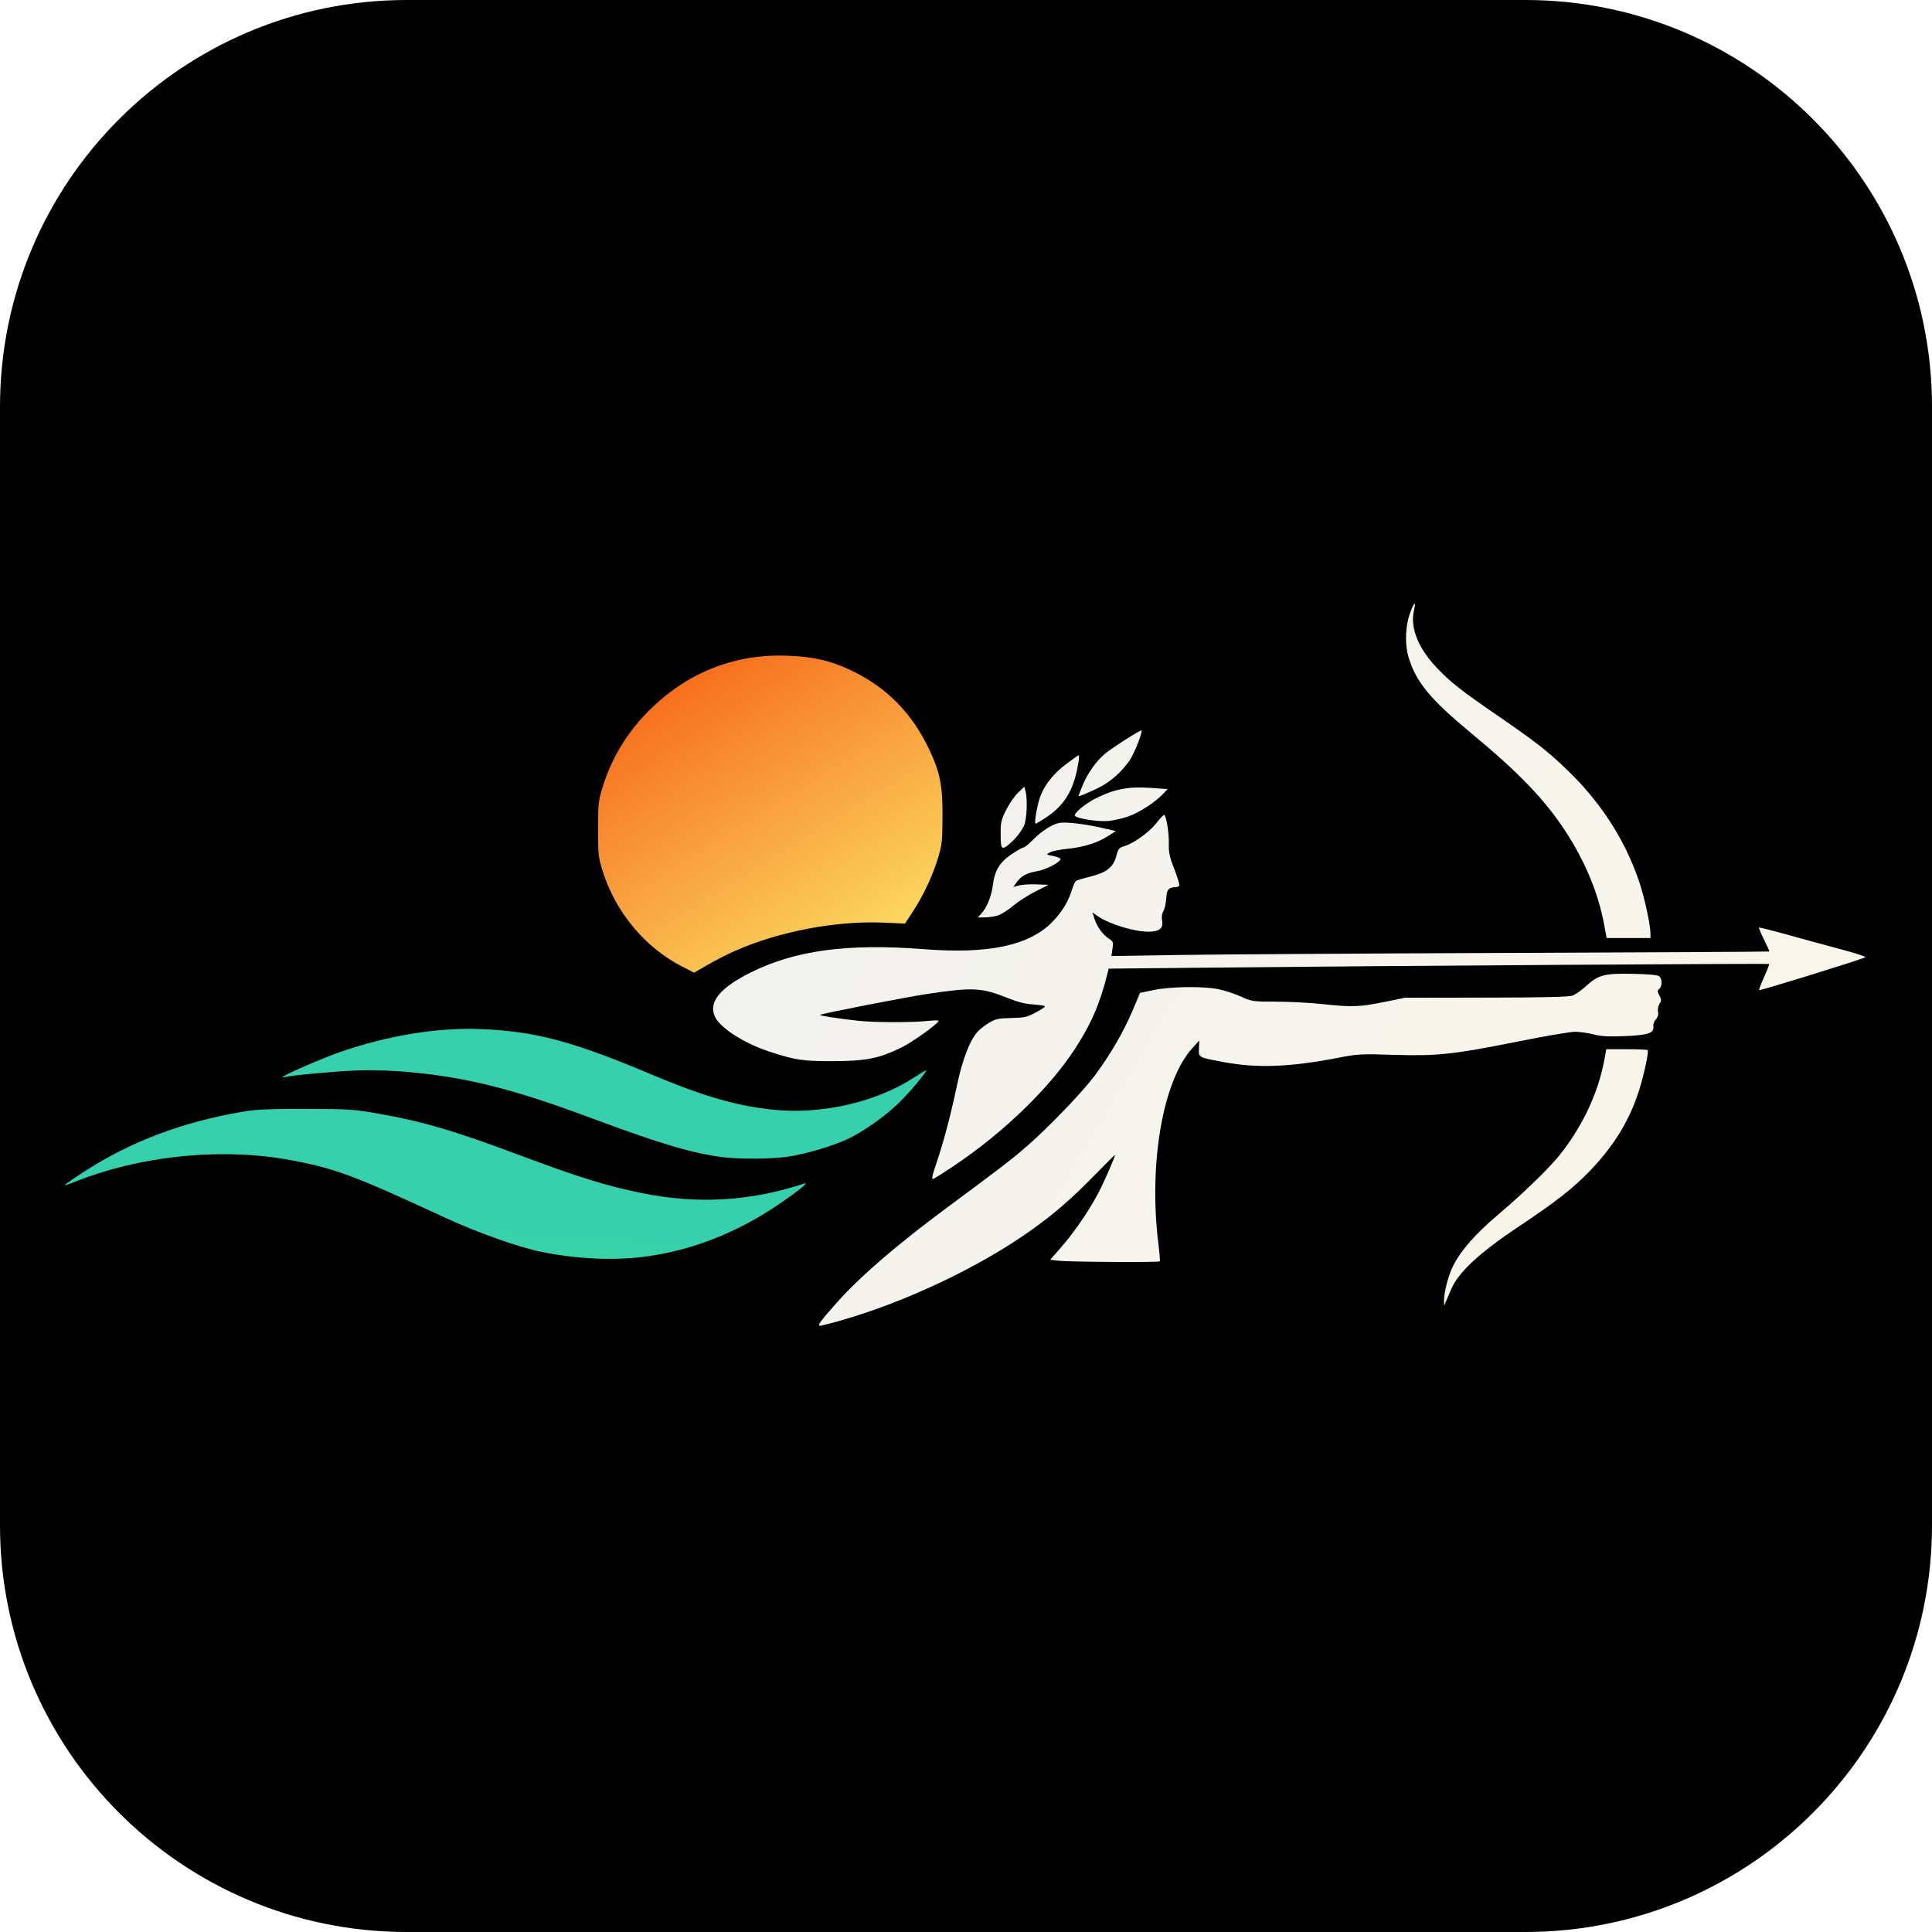
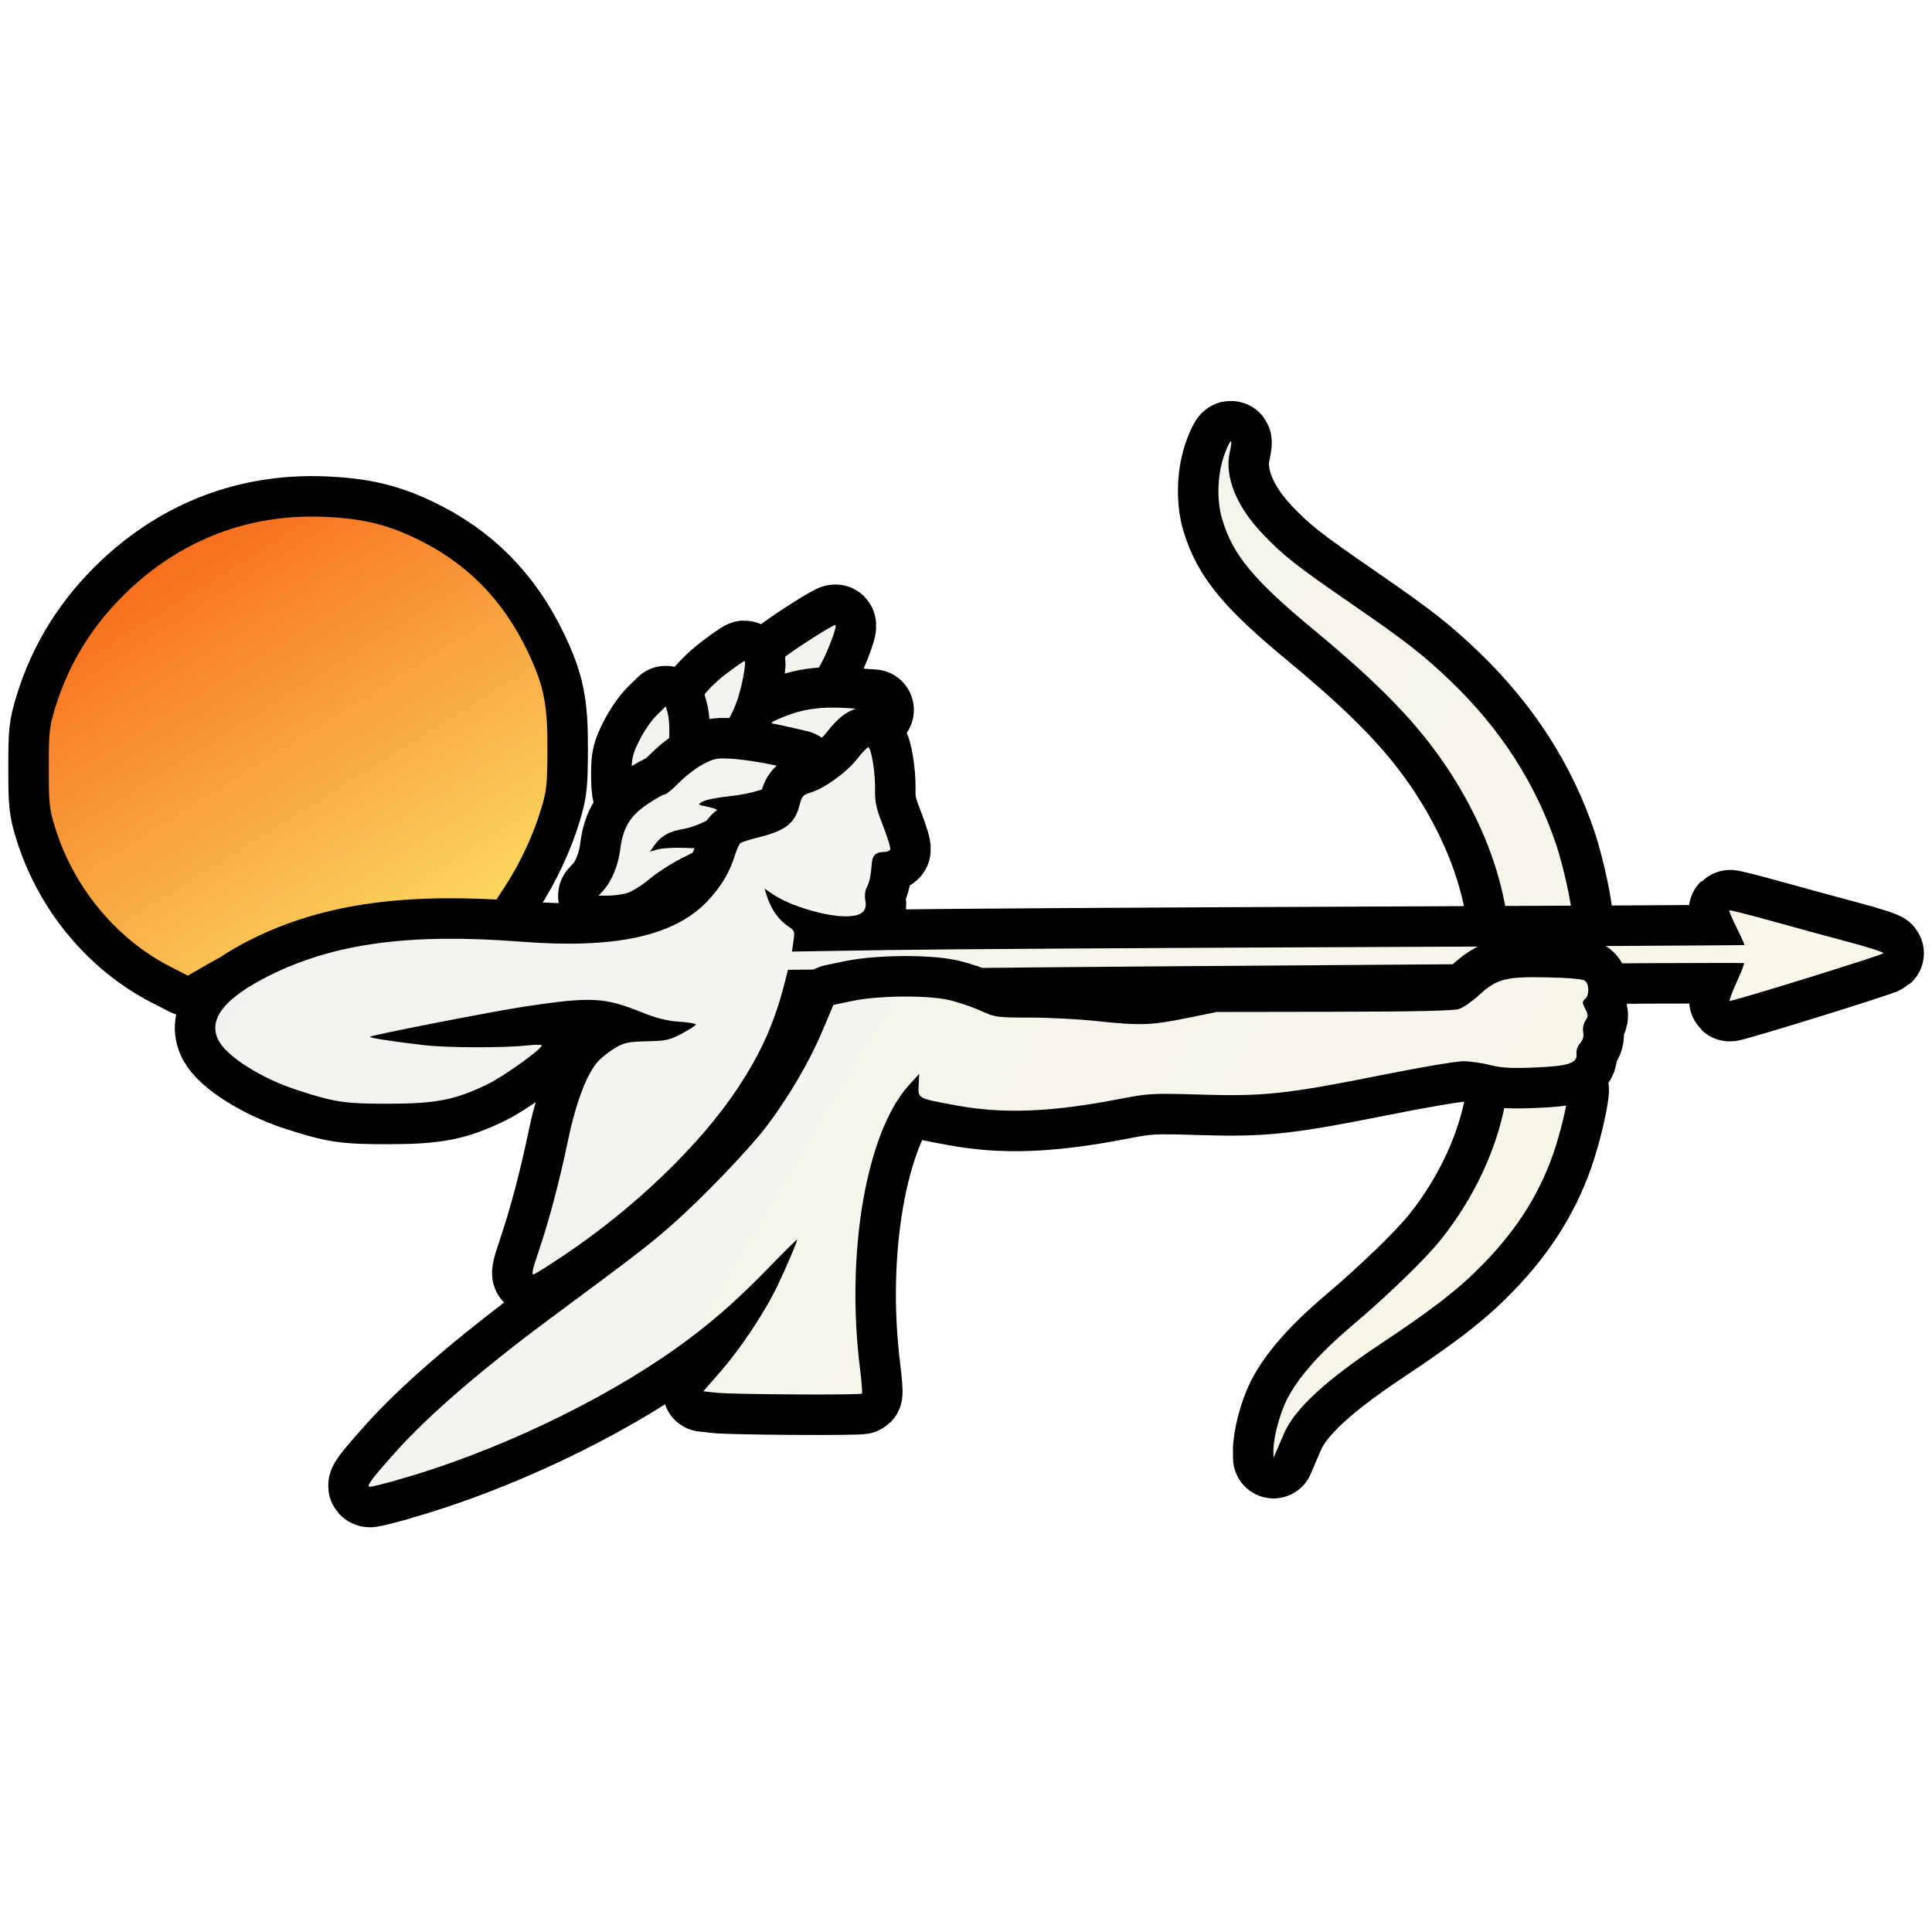
- <svg xmlns="http://www.w3.org/2000/svg" xmlns:xlink="http://www.w3.org/1999/xlink" viewBox="9.7 -12.4 76 76">
+ <svg xmlns="http://www.w3.org/2000/svg" xmlns:xlink="http://www.w3.org/1999/xlink" viewBox="31.9 -0.65 52.5 52.5">
  <defs id="defs1">
    <linearGradient id="linearGradient133">
      <stop style="stop-color:#f76b1c;stop-opacity:1;" offset="0" id="stop133" />
      <stop style="stop-color:#fbda61;stop-opacity:1;" offset="1" id="stop134" />
    </linearGradient>
    <linearGradient id="linearGradient131">
      <stop style="stop-color:#f1f1f0;stop-opacity:1;" offset="0" id="stop131" />
      <stop style="stop-color:#faf7ea;stop-opacity:1;" offset="1" id="stop132" />
    </linearGradient>
    <linearGradient id="linearGradient129">
      <stop style="stop-color:#36d0ac;stop-opacity:1;" offset="0.057" id="stop129" />
      <stop style="stop-color:#60f770;stop-opacity:1;" offset="1" id="stop130" />
    </linearGradient>
    <linearGradient xlink:href="#linearGradient129" id="linearGradient130" x1="14.22" y1="36.916" x2="13.43" y2="51.979" gradientUnits="userSpaceOnUse" />
    <linearGradient xlink:href="#linearGradient129" id="linearGradient130-1" x1="8.4" y1="39.208" x2="19.25" y2="49.686" gradientUnits="userSpaceOnUse" />
    <linearGradient xlink:href="#linearGradient131" id="linearGradient132" x1="40.395" y1="17.88" x2="79.247" y2="41.224" gradientUnits="userSpaceOnUse" />
    <linearGradient xlink:href="#linearGradient133" id="linearGradient134" x1="35.815" y1="16.615" x2="42.996" y2="28.107" gradientUnits="userSpaceOnUse" />
  </defs>
-   <rect x="9.7" y="-12.4" width="76" height="76" rx="16" fill="#000" />
-   <g transform="translate(0.5958692,-2.735163)">
+   <g style="stroke:#000;stroke-width:2.2;stroke-linejoin:round;paint-order:stroke" transform="translate(0.5958692,-2.735163)">
    <path style="fill:url(#linearGradient132);fill-opacity:1" d="m 52.31,21.328 c 0.462,-0.224 0.918,-0.624 1.234,-1.085 0.174,-0.253 0.517,-1.121 0.464,-1.174 -0.034,-0.034 -1.162,0.686 -1.434,0.914 -0.346,0.29 -0.699,0.788 -0.884,1.247 -0.089,0.221 -0.162,0.41 -0.162,0.42 0,0.033 0.326,-0.102 0.781,-0.322 z" />
    <path style="fill:url(#linearGradient132);fill-opacity:1" d="m 53.48,22.455 c 0.427,-0.146 1.063,-0.557 1.381,-0.893 l 0.176,-0.186 -0.623,-0.044 c -0.922,-0.065 -1.457,0.034 -2.214,0.413 -0.421,0.21 -0.888,0.609 -0.808,0.689 0.107,0.107 0.92,0.231 1.294,0.198 0.206,-0.018 0.564,-0.098 0.795,-0.177 z" />
    <path style="fill:url(#linearGradient132);fill-opacity:1" d="m 50.272,22.48 c 0.576,-0.385 0.913,-0.843 1.112,-1.512 0.114,-0.385 0.202,-0.92 0.151,-0.92 -0.021,8e-6 -0.234,0.148 -0.473,0.328 -0.501,0.377 -0.858,0.817 -1.027,1.266 -0.131,0.348 -0.261,1.094 -0.191,1.094 0.025,0 0.217,-0.115 0.428,-0.255 z" />
    <path style="fill:url(#linearGradient132);fill-opacity:1" d="m 49.092,23.256 c 0.111,-0.127 0.246,-0.331 0.3,-0.454 0.105,-0.242 0.138,-1.04 0.055,-1.342 l -0.05,-0.181 -0.25,0.244 c -0.137,0.134 -0.347,0.437 -0.465,0.674 -0.186,0.372 -0.215,0.491 -0.215,0.886 0,0.626 0.028,0.686 0.249,0.529 0.096,-0.068 0.265,-0.228 0.376,-0.354 z" />
    <path style="fill:url(#linearGradient132);fill-opacity:1" d="m 48.348,26.351 c 0.132,-0.04 0.402,-0.209 0.601,-0.377 0.199,-0.168 0.596,-0.424 0.884,-0.569 l 0.522,-0.263 -0.476,-0.018 c -0.262,-0.01 -0.575,0.009 -0.695,0.042 l -0.219,0.06 0.124,-0.174 c 0.183,-0.256 0.404,-0.379 0.8,-0.444 0.34,-0.055 0.887,-0.332 0.933,-0.471 0.012,-0.037 -0.112,-0.094 -0.276,-0.126 -0.294,-0.058 -0.296,-0.06 -0.145,-0.145 0.084,-0.047 0.394,-0.11 0.688,-0.14 0.638,-0.064 1.187,-0.236 1.603,-0.503 l 0.306,-0.195 -0.5,-0.116 c -0.695,-0.161 -1.459,-0.253 -1.719,-0.206 -0.284,0.051 -0.71,0.325 -1.06,0.683 -0.153,0.156 -0.312,0.284 -0.352,0.284 -0.04,0 -0.246,0.115 -0.456,0.256 -0.482,0.322 -0.676,0.639 -0.75,1.223 -0.056,0.446 -0.234,0.881 -0.462,1.13 l -0.129,0.141 h 0.269 c 0.148,0 0.377,-0.032 0.509,-0.072 z" />
    <path style="fill:url(#linearGradient132);fill-opacity:1" d="m 74.029,27.05 c 0,-0.327 -0.234,-1.404 -0.436,-2.009 -0.554,-1.655 -1.511,-3.142 -2.853,-4.432 -0.751,-0.721 -1.213,-1.083 -2.679,-2.093 -1.542,-1.062 -1.888,-1.335 -2.455,-1.932 -0.706,-0.743 -1.031,-1.555 -0.885,-2.207 0.091,-0.408 0.031,-0.396 -0.131,0.025 -0.207,0.539 -0.235,1.27 -0.069,1.812 0.296,0.968 0.856,1.639 2.506,3.005 1.819,1.506 2.847,2.577 3.646,3.797 0.776,1.185 1.294,2.424 1.524,3.641 l 0.109,0.577 h 0.862 0.862 z" />
    <path style="fill:url(#linearGradient134);fill-opacity:1" d="m 38.037,27.732 c 1.719,-0.758 3.958,-1.182 5.815,-1.103 l 0.854,0.036 0.314,-0.481 c 0.412,-0.63 0.777,-1.409 0.986,-2.106 0.154,-0.512 0.17,-0.659 0.174,-1.625 0.006,-1.227 -0.096,-1.735 -0.528,-2.646 -0.681,-1.434 -1.681,-2.443 -3.072,-3.103 -0.808,-0.383 -1.46,-0.533 -2.488,-0.575 -2.01,-0.081 -3.836,0.611 -5.307,2.011 -0.954,0.908 -1.61,1.962 -1.984,3.188 -0.158,0.519 -0.171,0.645 -0.171,1.625 0,0.978 0.013,1.106 0.169,1.612 0.502,1.632 1.666,3.038 3.137,3.79 l 0.472,0.242 0.545,-0.314 c 0.3,-0.173 0.788,-0.421 1.084,-0.552 z" />
-     <path style="fill:url(#linearGradient130);fill-opacity:1" d="m 40.154,35.827 c 0.683,-0.109 1.663,-0.398 2.246,-0.663 0.627,-0.284 1.549,-0.933 2.088,-1.468 0.418,-0.415 0.912,-0.998 1.059,-1.25 0.022,-0.038 -0.185,0.079 -0.46,0.26 -1.475,0.97 -3.62,1.472 -5.506,1.288 -1.464,-0.143 -2.776,-0.519 -4.833,-1.385 -3.123,-1.314 -4.559,-1.699 -6.688,-1.791 -1.733,-0.075 -3.705,0.247 -5.629,0.919 -0.608,0.212 -2.083,0.851 -2.183,0.946 -0.04,0.038 -0.029,0.047 0.031,0.027 0.176,-0.06 1.841,-0.219 2.719,-0.26 1.61,-0.075 3.677,0.152 5.432,0.598 1.237,0.314 2.19,0.624 4.133,1.344 2.566,0.951 3.789,1.311 4.966,1.463 0.681,0.088 1.991,0.074 2.625,-0.027 z" />
    <path style="fill:url(#linearGradient132);fill-opacity:1" d="m 46.62,36.202 c 1.928,-1.289 3.723,-3.017 4.739,-4.56 0.649,-0.986 1.002,-1.79 1.293,-2.945 l 0.065,-0.258 4.078,-0.041 c 7.083,-0.072 21.875,-0.167 21.901,-0.141 0.014,0.014 -0.075,0.244 -0.197,0.511 -0.122,0.268 -0.209,0.499 -0.193,0.515 0.033,0.033 4.105,-1.229 4.177,-1.294 0.026,-0.024 -0.41,-0.165 -0.969,-0.313 -0.559,-0.149 -1.507,-0.407 -2.106,-0.574 -0.599,-0.167 -1.1,-0.292 -1.113,-0.279 -0.013,0.013 0.078,0.227 0.202,0.475 0.125,0.248 0.218,0.458 0.207,0.467 -0.011,0.009 -4.674,0.034 -10.363,0.056 -5.689,0.022 -11.508,0.058 -12.93,0.081 l -2.587,0.041 0.042,-0.282 c 0.039,-0.261 0.029,-0.291 -0.131,-0.396 -0.283,-0.185 -0.489,-0.485 -0.611,-0.89 l -0.043,-0.142 0.228,0.155 c 0.452,0.306 1.413,0.598 1.972,0.598 0.433,0 0.598,-0.135 0.536,-0.441 -0.021,-0.107 -0.006,-0.255 0.033,-0.329 0.079,-0.148 0.12,-0.337 0.143,-0.658 0.016,-0.226 0.111,-0.319 0.327,-0.321 0.075,-5e-4 0.154,-0.028 0.174,-0.061 0.02,-0.033 -0.066,-0.321 -0.191,-0.641 -0.192,-0.488 -0.227,-0.651 -0.22,-1.018 0.008,-0.42 -0.096,-1.073 -0.18,-1.125 -0.022,-0.014 -0.158,0.126 -0.301,0.31 -0.286,0.367 -0.89,0.804 -1.263,0.916 -0.208,0.062 -0.247,0.105 -0.305,0.334 -0.127,0.505 -0.377,0.704 -1.108,0.884 -0.237,0.058 -0.461,0.129 -0.499,0.158 -0.037,0.029 -0.104,0.172 -0.148,0.319 -0.141,0.471 -0.385,0.878 -0.762,1.271 -0.906,0.944 -2.509,1.289 -5.063,1.09 -3.009,-0.235 -5.072,0.044 -6.83,0.921 -1.224,0.611 -1.678,1.19 -1.382,1.762 0.228,0.44 1.161,1.03 2.13,1.347 1.024,0.334 1.302,0.376 2.497,0.374 1.296,-0.003 1.809,-0.104 2.688,-0.533 0.451,-0.22 1.469,-0.951 1.469,-1.054 0,-0.023 -0.19,-0.021 -0.422,0.005 -0.607,0.067 -2.145,0.063 -2.766,-0.009 -0.813,-0.093 -1.508,-0.2 -1.481,-0.228 0.048,-0.048 3.395,-0.702 4.231,-0.826 1.791,-0.267 2.13,-0.25 3.156,0.161 0.402,0.161 0.692,0.234 1.016,0.255 0.249,0.016 0.453,0.05 0.453,0.075 0,0.025 -0.168,0.135 -0.374,0.245 -0.334,0.178 -0.435,0.201 -0.953,0.212 -0.501,0.011 -0.617,0.035 -0.86,0.179 -0.155,0.091 -0.357,0.246 -0.45,0.344 -0.312,0.329 -0.61,1.097 -0.831,2.145 -0.25,1.187 -0.515,2.186 -0.808,3.053 -0.172,0.508 -0.198,0.638 -0.12,0.609 0.054,-0.021 0.415,-0.249 0.801,-0.507 z" />
-     <path style="fill:url(#linearGradient130);fill-opacity:1" d="m 34.488,39.766 c 1.81,-0.237 3.575,-0.924 5.205,-2.026 0.789,-0.533 1.271,-0.922 1.055,-0.85 -2.123,0.703 -4.204,0.824 -6.41,0.376 -1.369,-0.279 -2.493,-0.627 -4.777,-1.483 -2.605,-0.975 -3.845,-1.339 -5.625,-1.649 -0.935,-0.163 -1.117,-0.174 -2.812,-0.177 -1.463,-0.002 -1.939,0.019 -2.469,0.109 -2.386,0.406 -4.443,1.186 -6.271,2.378 -0.401,0.261 -0.729,0.49 -0.729,0.508 0,0.018 0.148,-0.027 0.328,-0.101 2.64,-1.07 5.907,-1.394 8.672,-0.859 1.673,0.323 2.41,0.601 6,2.263 1.222,0.566 2.873,1.151 3.736,1.324 1.432,0.287 2.849,0.352 4.098,0.189 z" />
    <path style="fill:url(#linearGradient132);fill-opacity:1" d="m 66.207,41.016 c 0.286,-0.648 1.118,-1.417 2.603,-2.406 1.463,-0.974 2.133,-1.495 2.79,-2.168 0.968,-0.991 1.6,-2.014 1.979,-3.208 0.202,-0.634 0.393,-1.535 0.337,-1.591 -0.019,-0.019 -0.391,-0.034 -0.829,-0.034 h -0.795 l -0.078,0.422 c -0.238,1.292 -0.856,2.61 -1.751,3.734 -0.418,0.525 -1.443,1.518 -2.421,2.346 -0.889,0.752 -1.466,1.408 -1.772,2.013 -0.193,0.383 -0.368,1.053 -0.362,1.391 l 0.003,0.188 0.065,-0.156 c 0.036,-0.086 0.139,-0.325 0.23,-0.531 z" />
    <path style="fill:url(#linearGradient132);fill-opacity:1" d="m 42.105,42.3 c 2.581,-0.725 5.52,-2.114 7.573,-3.579 0.912,-0.651 1.599,-1.248 2.492,-2.164 0.438,-0.45 0.797,-0.806 0.797,-0.791 0,0.06 -0.254,0.66 -0.517,1.219 -0.343,0.73 -1.013,1.74 -1.596,2.406 l -0.438,0.5 0.354,0.04 c 0.411,0.047 3.912,0.068 3.956,0.024 0.016,-0.016 -0.007,-0.319 -0.051,-0.672 -0.396,-3.15 0.17,-6.435 1.328,-7.71 l 0.279,-0.307 -0.014,0.306 c -0.017,0.368 -0.038,0.356 1.005,0.549 1.296,0.24 2.591,0.189 4.474,-0.176 0.77,-0.149 0.879,-0.155 2.187,-0.115 1.712,0.052 2.337,-0.015 4.919,-0.532 1.03,-0.206 2.024,-0.375 2.208,-0.375 0.184,0 0.512,0.046 0.73,0.102 0.31,0.08 0.575,0.095 1.227,0.068 0.925,-0.038 1.161,-0.119 1.126,-0.386 -0.011,-0.08 0.033,-0.204 0.098,-0.275 0.078,-0.086 0.106,-0.185 0.084,-0.299 -0.019,-0.097 0.007,-0.23 0.059,-0.31 0.081,-0.123 0.08,-0.162 -0.005,-0.326 -0.085,-0.164 -0.085,-0.195 -0.004,-0.262 0.118,-0.098 0.119,-0.398 0.001,-0.496 -0.059,-0.049 -0.414,-0.082 -1.016,-0.095 -1.138,-0.025 -1.379,0.037 -1.86,0.477 -0.187,0.171 -0.433,0.343 -0.546,0.382 -0.143,0.049 -1.186,0.073 -3.394,0.076 l -3.188,0.005 -0.836,0.17 c -0.954,0.194 -1.267,0.204 -2.445,0.076 -0.464,-0.05 -1.269,-0.092 -1.788,-0.093 -0.921,-0.001 -0.955,-0.006 -1.371,-0.194 -0.234,-0.106 -0.625,-0.236 -0.868,-0.289 -0.599,-0.13 -1.904,-0.115 -2.591,0.029 l -0.524,0.11 -0.302,0.716 c -0.345,0.817 -0.895,1.758 -1.488,2.549 -0.482,0.642 -1.773,1.987 -2.621,2.731 -0.605,0.531 -0.945,0.792 -3.234,2.489 -1.916,1.42 -3.353,2.659 -4.255,3.668 -0.66,0.738 -0.809,0.941 -0.69,0.941 0.048,0 0.384,-0.083 0.747,-0.185 z" />
  </g>
</svg>
